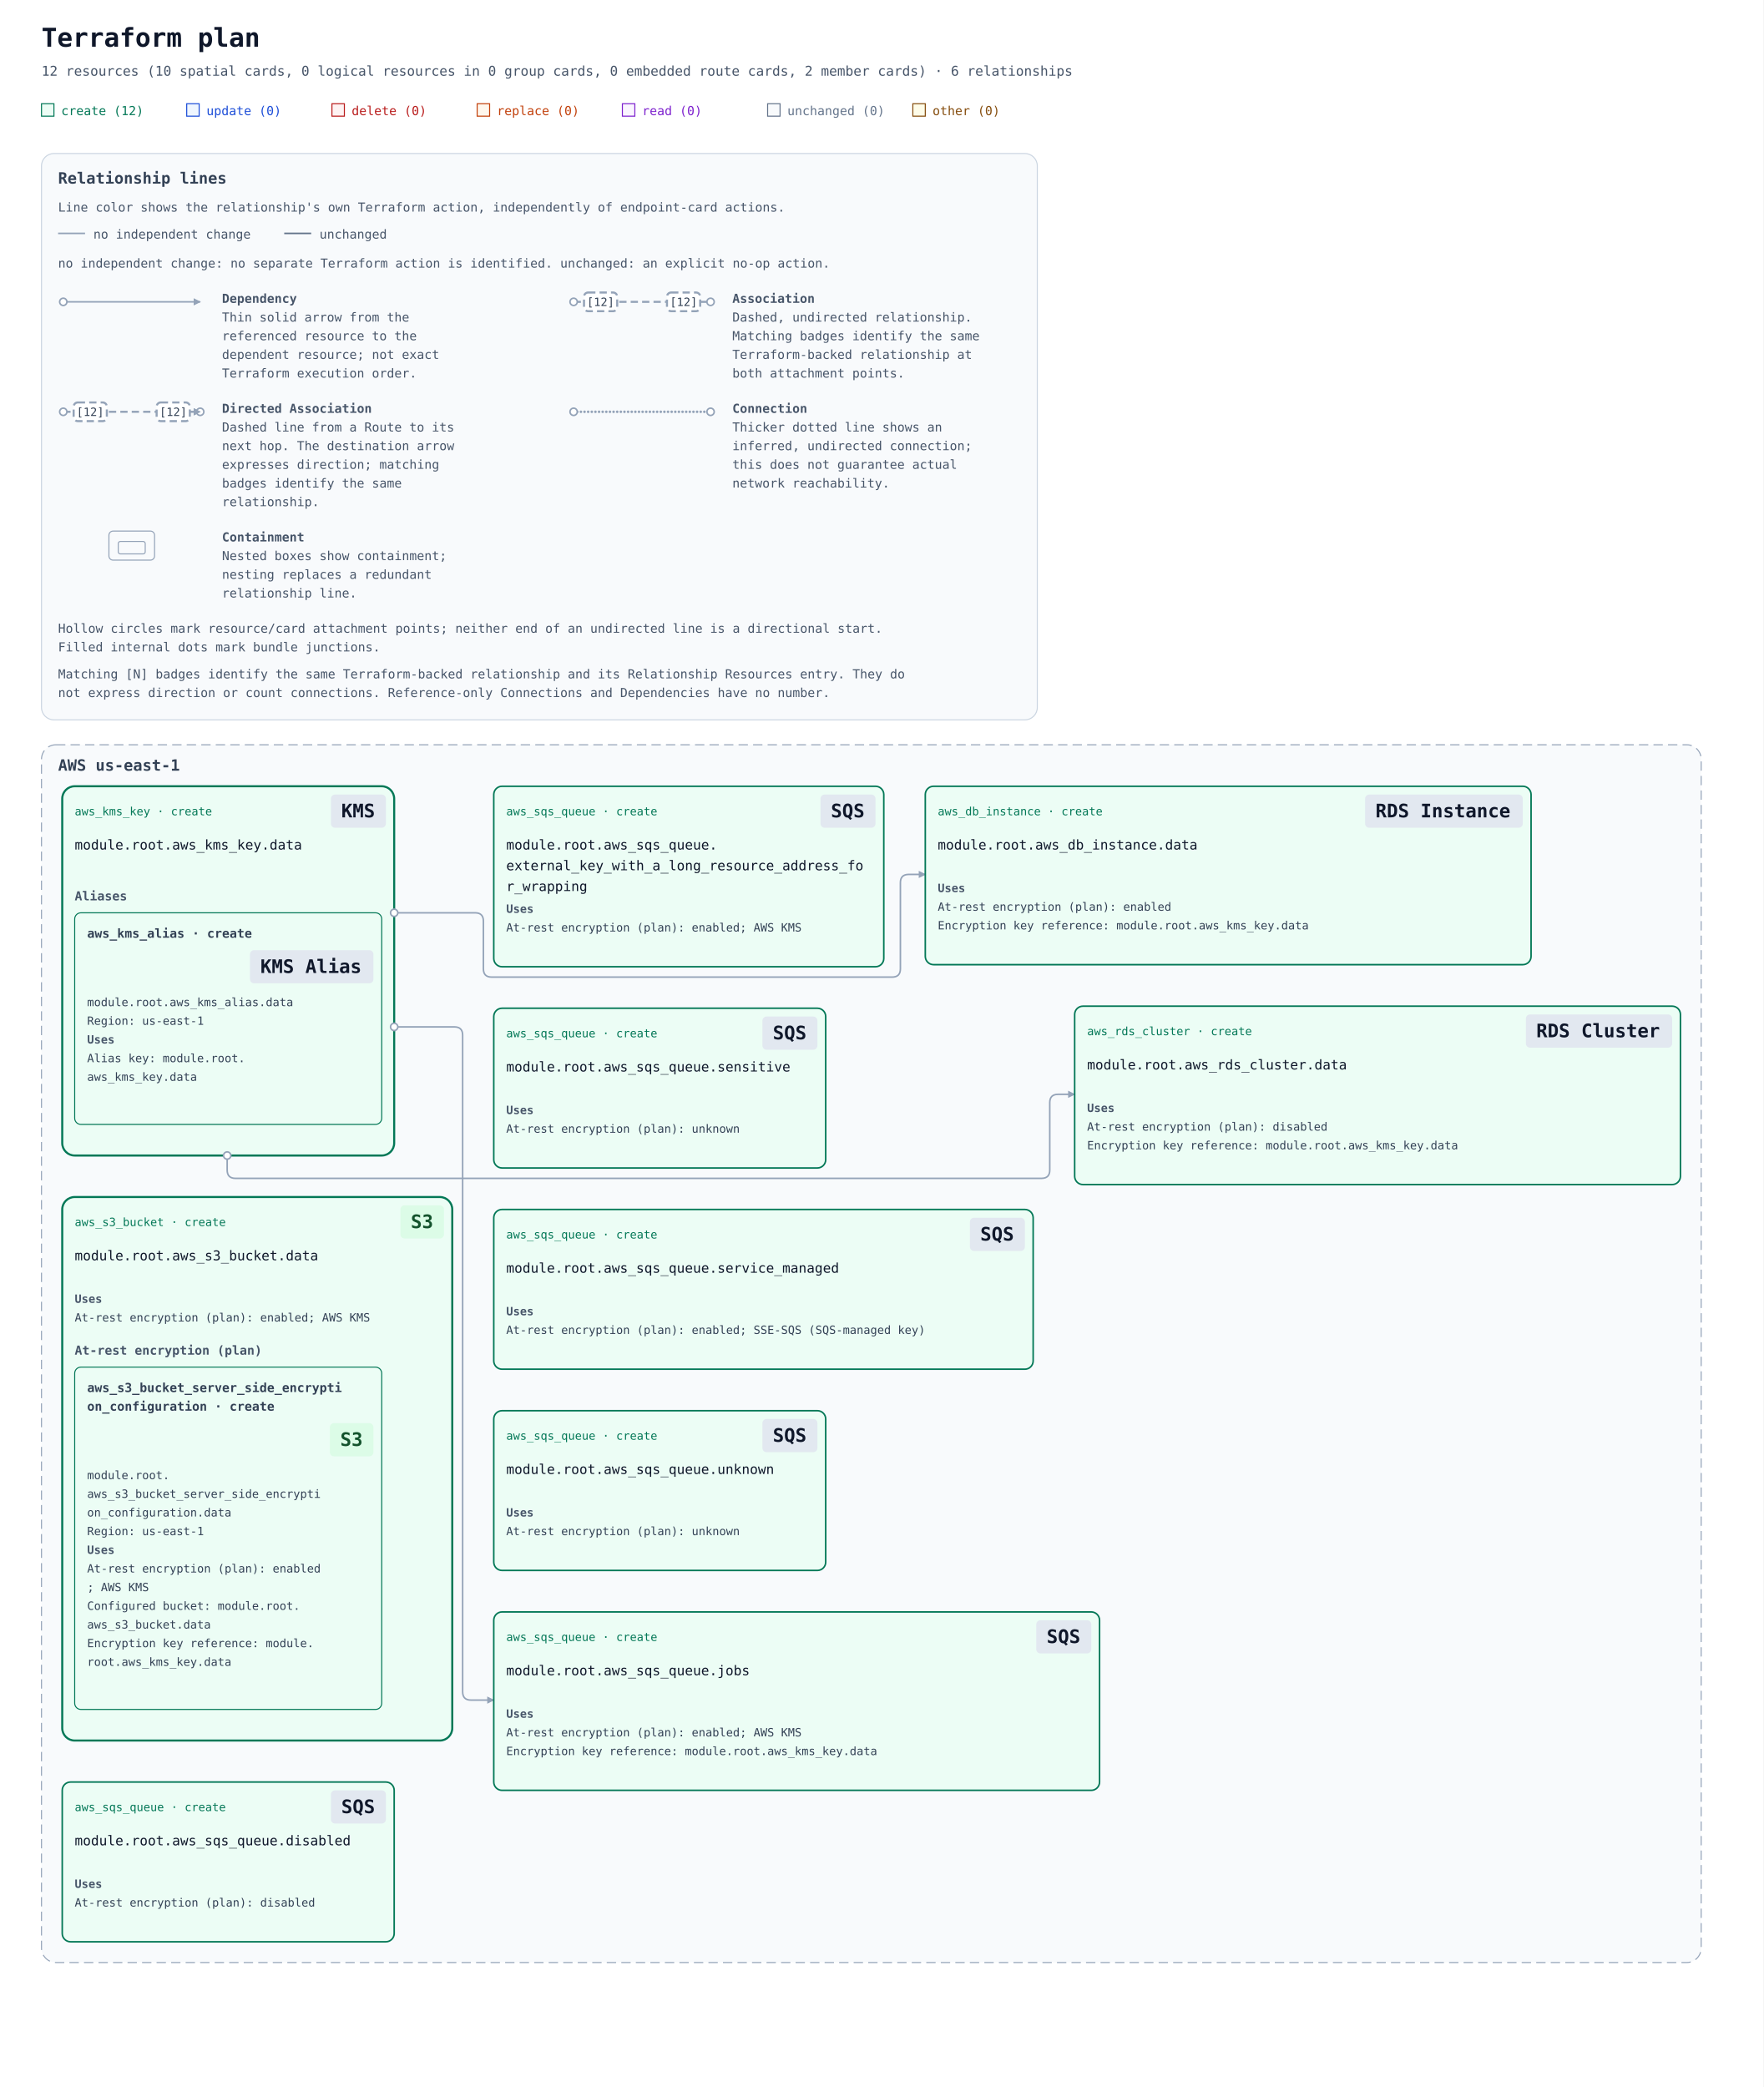
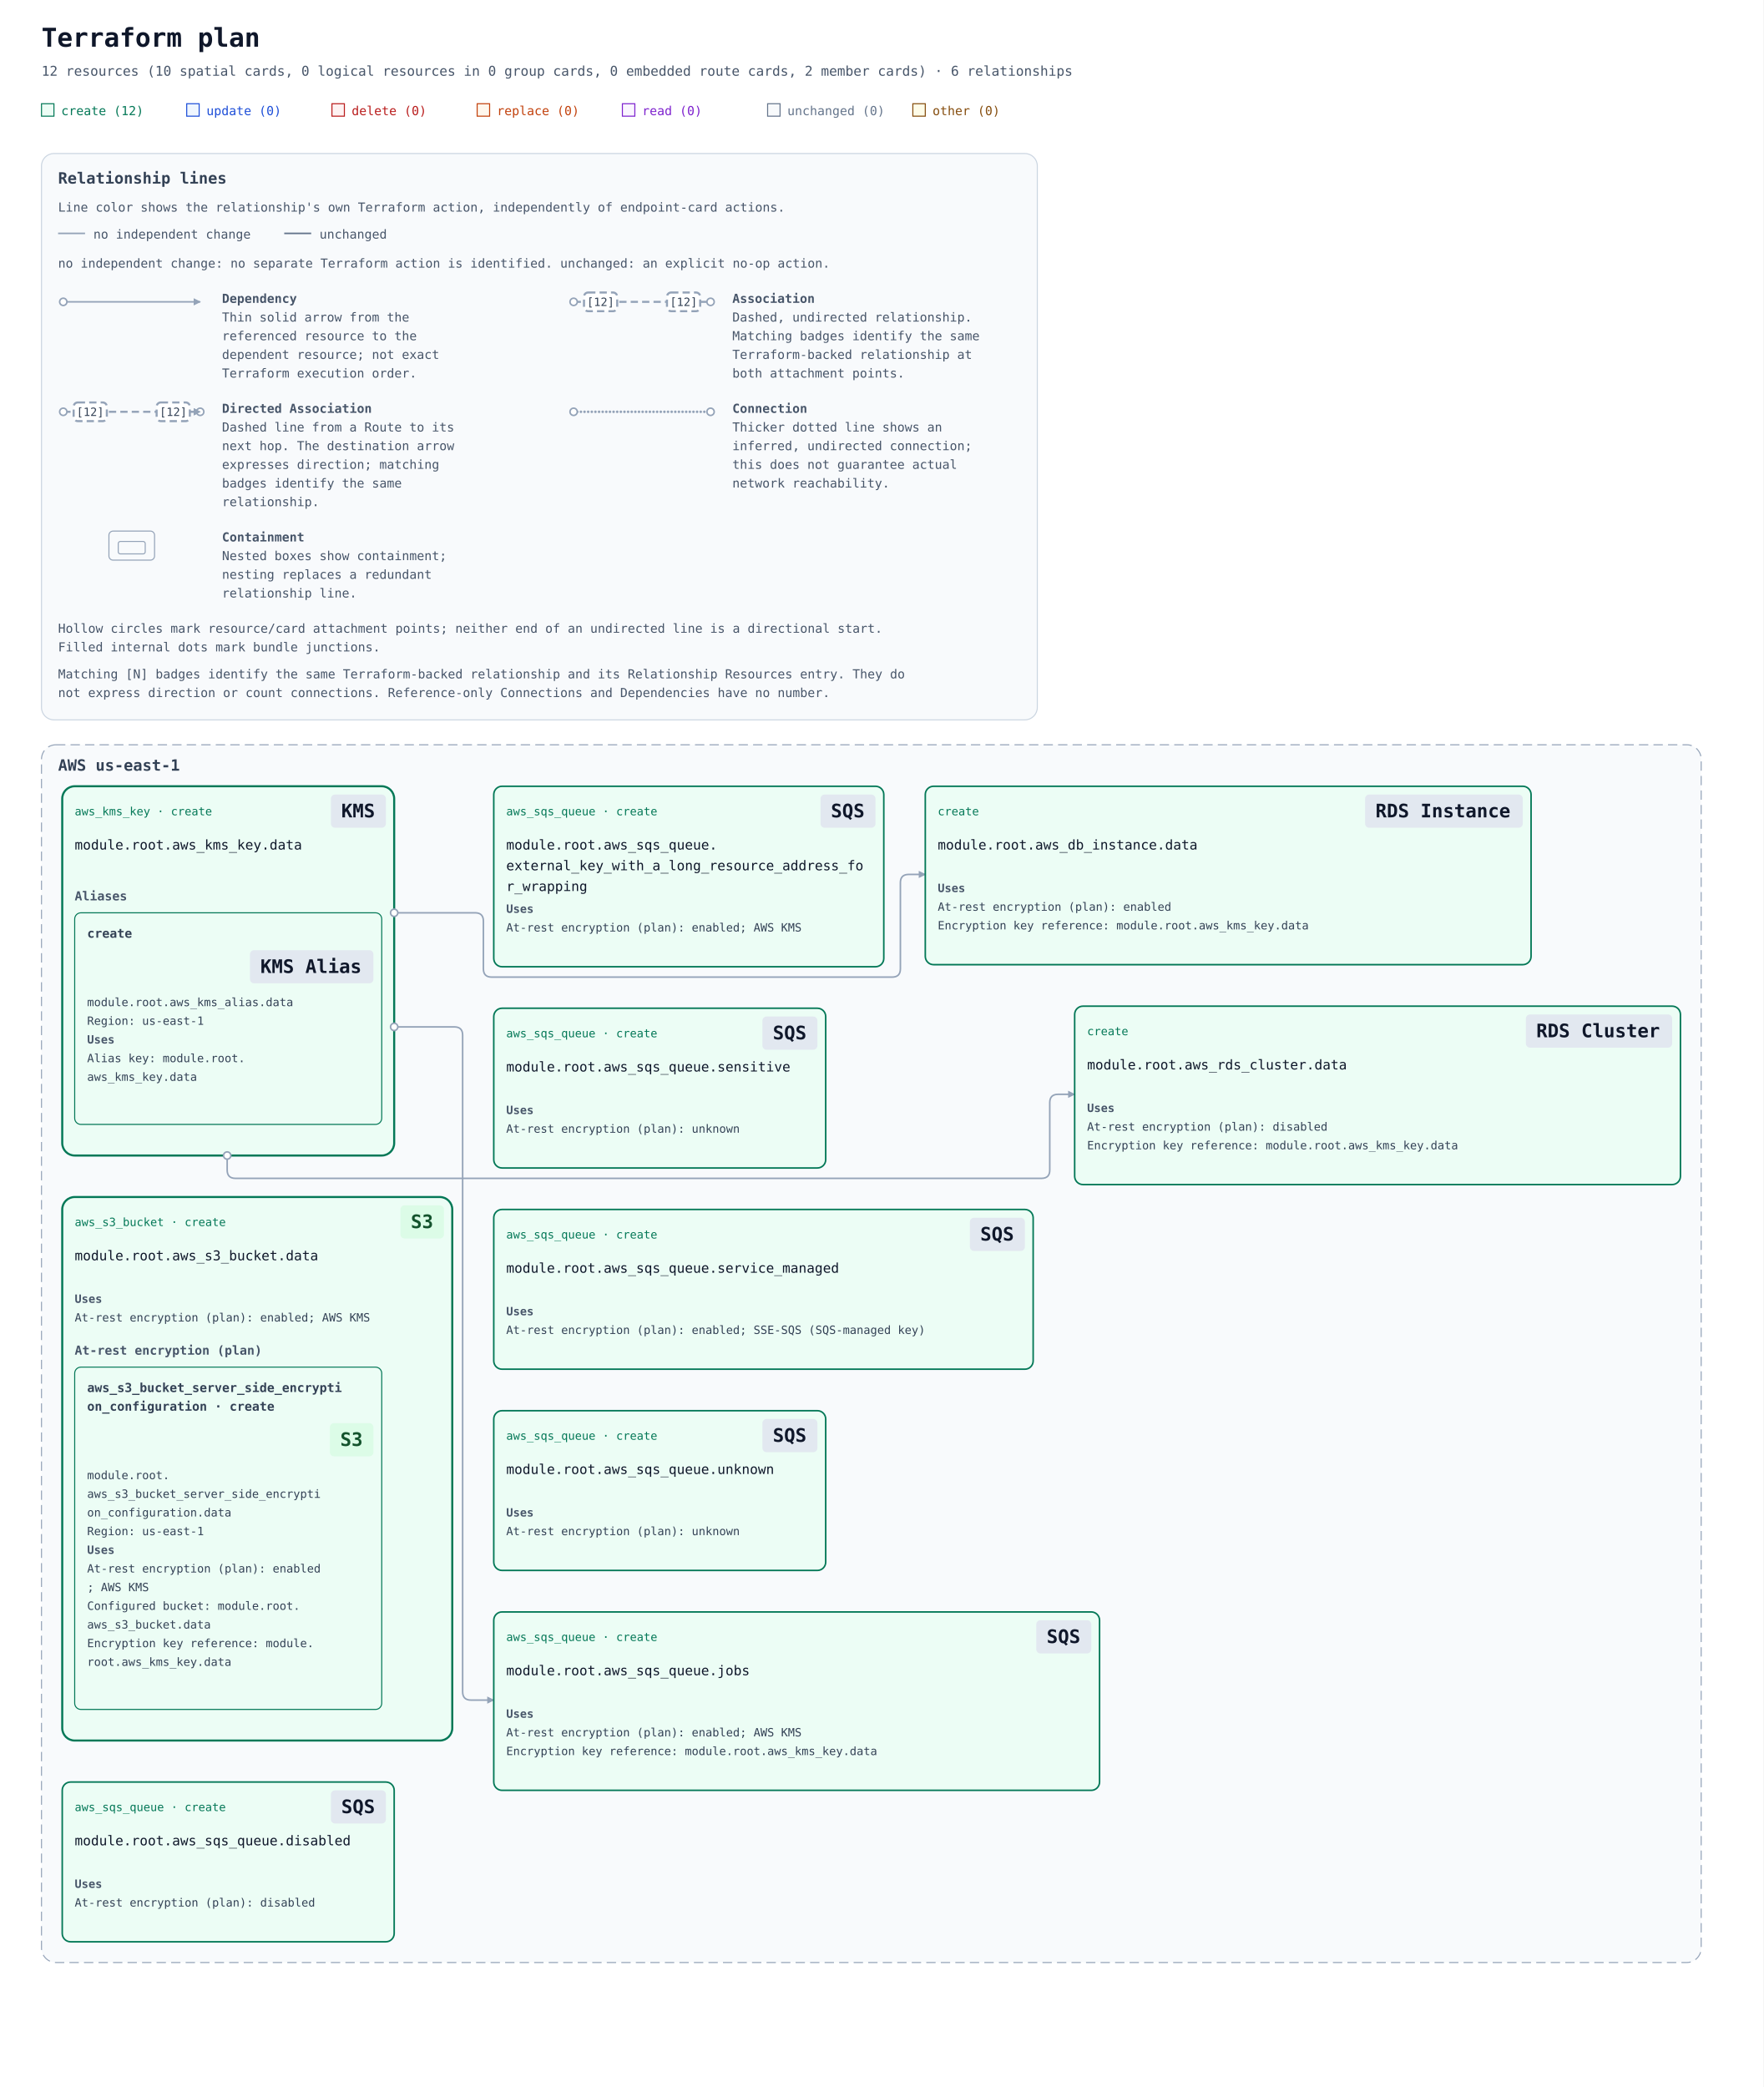
<svg xmlns="http://www.w3.org/2000/svg" width="1700" height="2012" viewBox="0 0 1700 2012" role="img" aria-labelledby="title description">
  <defs>
    <marker id="arrow" viewBox="0 0 10 10" refX="9" refY="5" markerWidth="7" markerHeight="7" markerUnits="userSpaceOnUse" orient="auto-start-reverse">
      <path d="M 0 0 L 10 5 L 0 10 z" fill="#94a3b8" />
    </marker>
    <mask id="container-occlusion-0" maskUnits="userSpaceOnUse" maskContentUnits="userSpaceOnUse" x="0" y="0" width="1700" height="1454" style="mask-type:luminance">
      <rect width="1700" height="1454" fill="white" />
      <rect data-occluder="resource-6177735f73335f6275636b65742e64617461-current" x="58" y="594" width="380" height="528" rx="14" fill="black" />
    </mask>
  </defs>
  <rect width="100%" height="100%" fill="#ffffff" />
  <g font-family="ui-monospace, SFMono-Regular, Consolas, monospace">
    <text x="40" y="45" font-size="25" font-weight="700" fill="#0f172a">Terraform plan</text>
    <text x="40" y="73" font-size="13" fill="#475569">12 resources (10 spatial cards, 0 logical resources in 0 group cards, 0 embedded route cards, 2 member cards) · 6 relationships</text>
    <rect x="40" y="100" width="12" height="12" fill="#ecfdf5" stroke="#047857" />
    <text x="59" y="111" font-size="12" fill="#047857">create (12)</text>
    <rect x="180" y="100" width="12" height="12" fill="#eff6ff" stroke="#1d4ed8" />
    <text x="199" y="111" font-size="12" fill="#1d4ed8">update (0)</text>
    <rect x="320" y="100" width="12" height="12" fill="#fef2f2" stroke="#b91c1c" />
    <text x="339" y="111" font-size="12" fill="#b91c1c">delete (0)</text>
    <rect x="460" y="100" width="12" height="12" fill="#fff7ed" stroke="#c2410c" />
    <text x="479" y="111" font-size="12" fill="#c2410c">replace (0)</text>
    <rect x="600" y="100" width="12" height="12" fill="#faf5ff" stroke="#7e22ce" />
    <text x="619" y="111" font-size="12" fill="#7e22ce">read (0)</text>
    <rect x="740" y="100" width="12" height="12" fill="#f8fafc" stroke="#64748b" />
    <text x="759" y="111" font-size="12" fill="#64748b">unchanged (0)</text>
    <rect x="880" y="100" width="12" height="12" fill="#fefce8" stroke="#854d0e" />
    <text x="899" y="111" font-size="12" fill="#854d0e">other (0)</text>
    <g id="relationship-legend" font-size="12" fill="#475569" transform="translate(40 148)">
      <rect width="960" height="546" rx="12" fill="#f8fafc" stroke="#cbd5e1" />
      <text x="16" y="29" font-size="15" font-weight="700" fill="#334155">Relationship lines</text>
      <text x="16" y="56">Line color shows the relationship's own Terraform action, independently of endpoint-card actions.</text>
      <path data-legend-action="none" d="M 16 77 H 42" fill="none" stroke="#94a3b8" stroke-width="1.5" />
      <text x="50" y="82">no independent change</text>
      <path data-legend-action="unchanged" d="M 234 77 H 260" fill="none" stroke="#64748b" stroke-width="1.5" />
      <text x="268" y="82">unchanged</text>
      <text x="16" y="110">no independent change: no separate Terraform action is identified. unchanged: an explicit no-op action.</text>
      <g data-legend-entry="dependency" transform="translate(0 132)">
        <g data-legend-sample="dependency">
          <path data-legend-kind="dependency" data-directionality="directed" d="M 21 11 H 153" fill="none" stroke="#94a3b8" stroke-width="1.5" marker-end="url(#arrow)" />
          <circle data-legend-endpoint="source" cx="21" cy="11" r="3.5" fill="#ffffff" stroke="#94a3b8" stroke-width="1.5" />
        </g>
        <text x="174" y="12" font-weight="700">Dependency</text>
        <text x="174" y="30">Thin solid arrow from the</text>
        <text x="174" y="48">referenced resource to the</text>
        <text x="174" y="66">dependent resource; not exact</text>
        <text x="174" y="84">Terraform execution order.</text>
      </g>
      <g data-legend-entry="association" transform="translate(492 132)">
        <g data-legend-sample="association">
          <path data-legend-kind="association" data-directionality="undirected" d="M 21 11 H 153" fill="none" stroke="#94a3b8" stroke-width="2" stroke-dasharray="7 4" />
          <circle data-legend-endpoint="source" cx="21" cy="11" r="3.5" fill="#ffffff" stroke="#94a3b8" stroke-width="1.5" />
          <circle data-legend-endpoint="target" cx="153" cy="11" r="3.5" fill="#ffffff" stroke="#94a3b8" stroke-width="1.5" />
          <g data-legend-badge="source">
            <rect x="31" y="2" width="32" height="18" rx="4" fill="#ffffff" stroke="#94a3b8" stroke-width="2" stroke-dasharray="7 4" />
            <text x="47" y="15" text-anchor="middle" font-size="11" fill="#334155">[12]</text>
          </g>
          <g data-legend-badge="target">
            <rect x="111" y="2" width="32" height="18" rx="4" fill="#ffffff" stroke="#94a3b8" stroke-width="2" stroke-dasharray="7 4" />
            <text x="127" y="15" text-anchor="middle" font-size="11" fill="#334155">[12]</text>
          </g>
        </g>
        <text x="174" y="12" font-weight="700">Association</text>
        <text x="174" y="30">Dashed, undirected relationship.</text>
        <text x="174" y="48">Matching badges identify the same</text>
        <text x="174" y="66">Terraform-backed relationship at</text>
        <text x="174" y="84">both attachment points.</text>
      </g>
      <g data-legend-entry="directed-association" transform="translate(0 238)">
        <g data-legend-sample="directed-association">
          <path data-legend-kind="directed-association" data-directionality="directed" d="M 21 11 H 153" fill="none" stroke="#94a3b8" stroke-width="2" stroke-dasharray="7 4" marker-end="url(#arrow)" />
          <circle data-legend-endpoint="source" cx="21" cy="11" r="3.5" fill="#ffffff" stroke="#94a3b8" stroke-width="1.5" />
          <circle data-legend-endpoint="target" cx="153" cy="11" r="3.5" fill="#ffffff" stroke="#94a3b8" stroke-width="1.5" />
          <path data-legend-arrow="true" d="M 146.7 7.5 L 153.7 11 L 146.7 14.5 Z" fill="#94a3b8" />
          <g data-legend-badge="source">
            <rect x="31" y="2" width="32" height="18" rx="4" fill="#ffffff" stroke="#94a3b8" stroke-width="2" stroke-dasharray="7 4" />
            <text x="47" y="15" text-anchor="middle" font-size="11" fill="#334155">[12]</text>
          </g>
          <g data-legend-badge="target">
            <rect x="111" y="2" width="32" height="18" rx="4" fill="#ffffff" stroke="#94a3b8" stroke-width="2" stroke-dasharray="7 4" />
            <text x="127" y="15" text-anchor="middle" font-size="11" fill="#334155">[12]</text>
          </g>
        </g>
        <text x="174" y="12" font-weight="700">Directed Association</text>
        <text x="174" y="30">Dashed line from a Route to its</text>
        <text x="174" y="48">next hop. The destination arrow</text>
        <text x="174" y="66">expresses direction; matching</text>
        <text x="174" y="84">badges identify the same</text>
        <text x="174" y="102">relationship.</text>
      </g>
      <g data-legend-entry="connection" transform="translate(492 238)">
        <g data-legend-sample="connection">
          <path data-legend-kind="connection" data-directionality="undirected" d="M 21 11 H 153" fill="none" stroke="#94a3b8" stroke-width="2.5" stroke-dasharray="0 3.5" stroke-linecap="round" />
          <circle data-legend-endpoint="source" cx="21" cy="11" r="3.5" fill="#ffffff" stroke="#94a3b8" stroke-width="1.5" />
          <circle data-legend-endpoint="target" cx="153" cy="11" r="3.5" fill="#ffffff" stroke="#94a3b8" stroke-width="1.5" />
        </g>
        <text x="174" y="12" font-weight="700">Connection</text>
        <text x="174" y="30">Thicker dotted line shows an</text>
        <text x="174" y="48">inferred, undirected connection;</text>
        <text x="174" y="66">this does not guarantee actual</text>
        <text x="174" y="84">network reachability.</text>
      </g>
      <g data-legend-entry="containment" transform="translate(0 362)">
        <g data-legend-sample="containment">
          <g data-legend-kind="containment" fill="none" stroke="#94a3b8">
            <rect x="65" y="2" width="44" height="28" rx="4" />
            <rect x="74" y="12" width="26" height="12" rx="2" />
          </g>
        </g>
        <text x="174" y="12" font-weight="700">Containment</text>
        <text x="174" y="30">Nested boxes show containment;</text>
        <text x="174" y="48">nesting replaces a redundant</text>
        <text x="174" y="66">relationship line.</text>
      </g>
      <text x="16" y="462">Hollow circles mark resource/card attachment points; neither end of an undirected line is a directional start.</text>
      <text x="16" y="480">Filled internal dots mark bundle junctions.</text>
      <text x="16" y="506">Matching [N] badges identify the same Terraform-backed relationship and its Relationship Resources entry. They do</text>
      <text x="16" y="524">not express direction or count connections. Reference-only Connections and Dependencies have no number.</text>
    </g>
    <g transform="translate(0 558)">
      <g data-architecture="true" transform="translate(0 0)">
        <g data-deployment-scope="true" data-scope-provider="AWS" data-region="us-east-1">
          <rect x="40" y="160" width="1600" height="1174" rx="14" fill="#f8fafc" stroke="#94a3b8" stroke-dasharray="9 5" />
          <text x="56" y="185" font-size="15" font-weight="700" fill="#334155">AWS us-east-1</text>
        </g>
        <g data-member-cluster="resource-6177735f6b6d735f6b65792e64617461-current">
          <rect x="60" y="200" width="320" height="356" rx="12" fill="#ecfdf5" stroke="#047857" stroke-width="2" data-mode="managed" />
        </g>
        <g data-member-cluster="resource-6177735f73335f6275636b65742e64617461-current">
          <rect x="60" y="596" width="376" height="524" rx="12" fill="#ecfdf5" stroke="#047857" stroke-width="2" data-mode="managed" />
        </g>
        <path d="M 380 322 L 458 322 Q 466 322 466 330 L 466 376 Q 466 384 474 384 L 860 384 Q 868 384 868 376 L 868 293 Q 868 285 876 285 L 892 285 " data-edge-kind="dependency" data-directionality="directed" data-source="resource-6177735f6b6d735f6b65792e64617461-current" data-target="resource-6177735f64625f696e7374616e63652e64617461-current" fill="none" stroke="#94a3b8" stroke-width="1.5" stroke-linejoin="round" marker-end="url(#arrow)" mask="url(#container-occlusion-0)" />
        <g data-edge-kind="dependency" data-source="resource-6177735f6b6d735f6b65792e64617461-current" data-target="resource-6177735f6b6d735f616c6961732e64617461-current" />
        <path d="M 219 556 L 219 570 Q 219 578 227 578 L 1004 578 Q 1012 578 1012 570 L 1012 505 Q 1012 497 1020 497 L 1036 497 " data-edge-kind="dependency" data-directionality="directed" data-source="resource-6177735f6b6d735f6b65792e64617461-current" data-target="resource-6177735f7264735f636c75737465722e64617461-current" fill="none" stroke="#94a3b8" stroke-width="1.5" stroke-linejoin="round" marker-end="url(#arrow)" mask="url(#container-occlusion-0)" />
        <g data-edge-kind="dependency" data-source="resource-6177735f6b6d735f6b65792e64617461-current" data-target="resource-6177735f73335f6275636b65745f7365727665725f736964655f656e6372797074696f6e5f636f6e66696775726174696f6e2e64617461-current" />
        <path d="M 380 432 L 438 432 Q 446 432 446 440 L 446 1073 Q 446 1081 454 1081 L 476 1081 " data-edge-kind="dependency" data-directionality="directed" data-source="resource-6177735f6b6d735f6b65792e64617461-current" data-target="resource-6177735f7371735f71756575652e6a6f6273-current" fill="none" stroke="#94a3b8" stroke-width="1.5" stroke-linejoin="round" marker-end="url(#arrow)" mask="url(#container-occlusion-0)" />
        <g data-edge-kind="dependency" data-source="resource-6177735f73335f6275636b65742e64617461-current" data-target="resource-6177735f73335f6275636b65745f7365727665725f736964655f656e6372797074696f6e5f636f6e66696775726174696f6e2e64617461-current" />
        <g id="resource-6177735f64625f696e7374616e63652e64617461-current" data-architecture-id="terraform:6177735f64625f696e7374616e63652e64617461-current" data-qualified-address="module.root.aws_db_instance.data" data-terraform-address="aws_db_instance.data">
          <rect x="892" y="200" width="584" height="172" rx="8" fill="#ecfdf5" stroke="#047857" stroke-width="1.5" data-mode="managed" />
-           <text data-resource-type-heading="true" x="904" y="228" font-size="11" fill="#047857" xml:space="preserve">aws_db_instance · create</text>
+           <text data-resource-type-heading="true" x="904" y="228" font-size="11" fill="#047857" xml:space="preserve">create</text>
          <rect data-service-badge="true" data-presentation-padding="10 4" data-service-category="neutral" data-service-full-name="Amazon RDS" data-display-name="RDS Instance" x="1316" y="208" width="152" height="32" rx="4" fill="#e2e8f0" />
          <text data-service-name="true" x="1326" y="230" font-size="18" font-weight="700" fill="#0f172a" xml:space="preserve">RDS Instance</text>
          <text x="904" y="261" font-size="13" fill="#0f172a" xml:space="preserve">module.root.aws_db_instance.data</text>
          <g data-resource-references="true">
            <text x="904" y="302" font-size="11" font-weight="700" fill="#475569">Uses</text>
            <g>
              <text x="904" y="320" font-size="11" fill="#334155" xml:space="preserve">At-rest encryption (plan): enabled</text>
            </g>
            <a href="#resource-6177735f6b6d735f6b65792e64617461-current" data-reference-attribute="kms_key_id">
              <text x="904" y="338" font-size="11" fill="#334155" xml:space="preserve">Encryption key reference: module.root.aws_kms_key.data</text>
            </a>
          </g>
          <text x="904" y="360" font-size="10" fill="#64748b" />
        </g>
        <g id="resource-6177735f6b6d735f6b65792e64617461-current" data-architecture-id="terraform:6177735f6b6d735f6b65792e64617461-current" data-qualified-address="module.root.aws_kms_key.data" data-terraform-address="aws_kms_key.data" data-presentation-header="60 200 320 356">
          <text data-resource-type-heading="true" x="72" y="228" font-size="11" fill="#047857" xml:space="preserve">aws_kms_key · create</text>
          <rect data-service-badge="true" data-presentation-padding="10 4" data-service-category="neutral" data-service-full-name="AWS Key Management Service" data-display-name="KMS" x="319" y="208" width="53" height="32" rx="4" fill="#e2e8f0" />
          <text data-service-name="true" x="329" y="230" font-size="18" font-weight="700" fill="#0f172a" xml:space="preserve">KMS</text>
          <text x="72" y="261" font-size="13" fill="#0f172a" xml:space="preserve">module.root.aws_kms_key.data</text>
          <g data-cluster-members="true">
            <text x="72" y="310" font-size="12" font-weight="700" fill="#475569">Aliases</text>
            <g id="resource-6177735f6b6d735f616c6961732e64617461-current" data-architecture-id="terraform:6177735f6b6d735f616c6961732e64617461-current" data-terraform-address="aws_kms_alias.data" data-qualified-address="module.root.aws_kms_alias.data" data-embedded-member="true" data-member-owner="aws_kms_key.data">
              <rect x="72" y="322" width="296" height="204" rx="6" fill="#ecfdf5" stroke="#047857" stroke-width="1" />
              <text data-resource-type-heading="true" font-size="12" font-weight="700" fill="#334155">
-                 <tspan x="84" y="346" xml:space="preserve">aws_kms_alias · create</tspan>
+                 <tspan x="84" y="346" xml:space="preserve">create</tspan>
              </text>
              <rect data-service-badge="true" data-presentation-padding="10 4" data-service-category="neutral" data-service-full-name="AWS Key Management Service" data-display-name="KMS Alias" x="241" y="358" width="119" height="32" rx="4" fill="#e2e8f0" />
              <text data-service-name="true" x="251" y="380" font-size="18" font-weight="700" fill="#0f172a" xml:space="preserve">KMS Alias</text>
              <text x="84" y="412" font-size="11" fill="#334155" xml:space="preserve">module.root.aws_kms_alias.data</text>
              <text x="84" y="430" font-size="11" fill="#334155" xml:space="preserve">Region: us-east-1</text>
              <g data-resource-references="true">
                <text x="84" y="448" font-size="11" font-weight="700" fill="#475569">Uses</text>
                <a href="#resource-6177735f6b6d735f6b65792e64617461-current" data-reference-attribute="target_key_id">
                  <text x="84" y="466" font-size="11" fill="#334155" xml:space="preserve">Alias key: module.root.</text>
                  <text x="84" y="484" font-size="11" fill="#334155" xml:space="preserve">aws_kms_key.data</text>
                </a>
              </g>
            </g>
          </g>
          <text x="72" y="544" font-size="10" fill="#64748b" />
        </g>
        <g id="resource-6177735f7264735f636c75737465722e64617461-current" data-architecture-id="terraform:6177735f7264735f636c75737465722e64617461-current" data-qualified-address="module.root.aws_rds_cluster.data" data-terraform-address="aws_rds_cluster.data">
          <rect x="1036" y="412" width="584" height="172" rx="8" fill="#ecfdf5" stroke="#047857" stroke-width="1.5" data-mode="managed" />
-           <text data-resource-type-heading="true" x="1048" y="440" font-size="11" fill="#047857" xml:space="preserve">aws_rds_cluster · create</text>
+           <text data-resource-type-heading="true" x="1048" y="440" font-size="11" fill="#047857" xml:space="preserve">create</text>
          <rect data-service-badge="true" data-presentation-padding="10 4" data-service-category="neutral" data-service-full-name="Amazon RDS" data-display-name="RDS Cluster" x="1471" y="420" width="141" height="32" rx="4" fill="#e2e8f0" />
          <text data-service-name="true" x="1481" y="442" font-size="18" font-weight="700" fill="#0f172a" xml:space="preserve">RDS Cluster</text>
          <text x="1048" y="473" font-size="13" fill="#0f172a" xml:space="preserve">module.root.aws_rds_cluster.data</text>
          <g data-resource-references="true">
            <text x="1048" y="514" font-size="11" font-weight="700" fill="#475569">Uses</text>
            <g>
              <text x="1048" y="532" font-size="11" fill="#334155" xml:space="preserve">At-rest encryption (plan): disabled</text>
            </g>
            <a href="#resource-6177735f6b6d735f6b65792e64617461-current" data-reference-attribute="kms_key_id">
              <text x="1048" y="550" font-size="11" fill="#334155" xml:space="preserve">Encryption key reference: module.root.aws_kms_key.data</text>
            </a>
          </g>
          <text x="1048" y="572" font-size="10" fill="#64748b" />
        </g>
        <g id="resource-6177735f73335f6275636b65742e64617461-current" data-architecture-id="terraform:6177735f73335f6275636b65742e64617461-current" data-qualified-address="module.root.aws_s3_bucket.data" data-terraform-address="aws_s3_bucket.data" data-presentation-header="60 596 376 524">
          <text data-resource-type-heading="true" x="72" y="624" font-size="11" fill="#047857" xml:space="preserve">aws_s3_bucket · create</text>
          <rect data-service-badge="true" data-presentation-padding="10 4" data-service-category="storage" data-service-full-name="Amazon S3" data-display-name="S3" x="386" y="604" width="42" height="32" rx="4" fill="#dcfce7" />
          <text data-service-name="true" x="396" y="626" font-size="18" font-weight="700" fill="#14532d" xml:space="preserve">S3</text>
          <text x="72" y="657" font-size="13" fill="#0f172a" xml:space="preserve">module.root.aws_s3_bucket.data</text>
          <g data-resource-references="true">
            <text x="72" y="698" font-size="11" font-weight="700" fill="#475569">Uses</text>
            <g>
              <text x="72" y="716" font-size="11" fill="#334155" xml:space="preserve">At-rest encryption (plan): enabled; AWS KMS</text>
            </g>
          </g>
          <g data-cluster-members="true">
            <text x="72" y="748" font-size="12" font-weight="700" fill="#475569">At-rest encryption (plan)</text>
            <g id="resource-6177735f73335f6275636b65745f7365727665725f736964655f656e6372797074696f6e5f636f6e66696775726174696f6e2e64617461-current" data-architecture-id="terraform:6177735f73335f6275636b65745f7365727665725f736964655f656e6372797074696f6e5f636f6e66696775726174696f6e2e64617461-current" data-terraform-address="aws_s3_bucket_server_side_encryption_configuration.data" data-qualified-address="module.root.aws_s3_bucket_server_side_encryption_configuration.data" data-embedded-member="true" data-member-owner="aws_s3_bucket.data">
              <rect x="72" y="760" width="296" height="330" rx="6" fill="#ecfdf5" stroke="#047857" stroke-width="1" />
              <text data-resource-type-heading="true" font-size="12" font-weight="700" fill="#334155">
                <tspan x="84" y="784" xml:space="preserve">aws_s3_bucket_server_side_encrypti</tspan>
                <tspan x="84" y="802" xml:space="preserve">on_configuration · create</tspan>
              </text>
              <rect data-service-badge="true" data-presentation-padding="10 4" data-service-category="storage" data-service-full-name="Amazon S3" data-display-name="S3" x="318" y="814" width="42" height="32" rx="4" fill="#dcfce7" />
              <text data-service-name="true" x="328" y="836" font-size="18" font-weight="700" fill="#14532d" xml:space="preserve">S3</text>
              <text x="84" y="868" font-size="11" fill="#334155" xml:space="preserve">module.root.</text>
              <text x="84" y="886" font-size="11" fill="#334155" xml:space="preserve">aws_s3_bucket_server_side_encrypti</text>
              <text x="84" y="904" font-size="11" fill="#334155" xml:space="preserve">on_configuration.data</text>
              <text x="84" y="922" font-size="11" fill="#334155" xml:space="preserve">Region: us-east-1</text>
              <g data-resource-references="true">
                <text x="84" y="940" font-size="11" font-weight="700" fill="#475569">Uses</text>
                <g>
                  <text x="84" y="958" font-size="11" fill="#334155" xml:space="preserve">At-rest encryption (plan): enabled</text>
                  <text x="84" y="976" font-size="11" fill="#334155" xml:space="preserve">; AWS KMS</text>
                </g>
                <a href="#resource-6177735f73335f6275636b65742e64617461-current" data-reference-attribute="bucket">
                  <text x="84" y="994" font-size="11" fill="#334155" xml:space="preserve">Configured bucket: module.root.</text>
                  <text x="84" y="1012" font-size="11" fill="#334155" xml:space="preserve">aws_s3_bucket.data</text>
                </a>
                <a href="#resource-6177735f6b6d735f6b65792e64617461-current" data-reference-attribute="rule.apply_server_side_encryption_by_default.kms_master_key_id">
                  <text x="84" y="1030" font-size="11" fill="#334155" xml:space="preserve">Encryption key reference: module.</text>
                  <text x="84" y="1048" font-size="11" fill="#334155" xml:space="preserve">root.aws_kms_key.data</text>
                </a>
              </g>
            </g>
          </g>
          <text x="72" y="1108" font-size="10" fill="#64748b" />
        </g>
        <g id="resource-6177735f7371735f71756575652e64697361626c6564-current" data-architecture-id="terraform:6177735f7371735f71756575652e64697361626c6564-current" data-qualified-address="module.root.aws_sqs_queue.disabled" data-terraform-address="aws_sqs_queue.disabled">
          <rect x="60" y="1160" width="320" height="154" rx="8" fill="#ecfdf5" stroke="#047857" stroke-width="1.5" data-mode="managed" />
          <text data-resource-type-heading="true" x="72" y="1188" font-size="11" fill="#047857" xml:space="preserve">aws_sqs_queue · create</text>
          <rect data-service-badge="true" data-presentation-padding="10 4" data-service-category="neutral" data-service-full-name="Amazon Simple Queue Service" data-display-name="SQS" x="319" y="1168" width="53" height="32" rx="4" fill="#e2e8f0" />
          <text data-service-name="true" x="329" y="1190" font-size="18" font-weight="700" fill="#0f172a" xml:space="preserve">SQS</text>
          <text x="72" y="1221" font-size="13" fill="#0f172a" xml:space="preserve">module.root.aws_sqs_queue.disabled</text>
          <g data-resource-references="true">
            <text x="72" y="1262" font-size="11" font-weight="700" fill="#475569">Uses</text>
            <g>
              <text x="72" y="1280" font-size="11" fill="#334155" xml:space="preserve">At-rest encryption (plan): disabled</text>
            </g>
          </g>
          <text x="72" y="1302" font-size="10" fill="#64748b" />
        </g>
        <g id="resource-6177735f7371735f71756575652e65787465726e616c5f6b65795f776974685f615f6c6f6e675f7265736f757263655f616464726573735f666f725f7772617070696e67-current" data-architecture-id="terraform:6177735f7371735f71756575652e65787465726e616c5f6b65795f776974685f615f6c6f6e675f7265736f757263655f616464726573735f666f725f7772617070696e67-current" data-qualified-address="module.root.aws_sqs_queue.external_key_with_a_long_resource_address_for_wrapping" data-terraform-address="aws_sqs_queue.external_key_with_a_long_resource_address_for_wrapping">
          <rect x="476" y="200" width="376" height="174" rx="8" fill="#ecfdf5" stroke="#047857" stroke-width="1.5" data-mode="managed" />
          <text data-resource-type-heading="true" x="488" y="228" font-size="11" fill="#047857" xml:space="preserve">aws_sqs_queue · create</text>
          <rect data-service-badge="true" data-presentation-padding="10 4" data-service-category="neutral" data-service-full-name="Amazon Simple Queue Service" data-display-name="SQS" x="791" y="208" width="53" height="32" rx="4" fill="#e2e8f0" />
          <text data-service-name="true" x="801" y="230" font-size="18" font-weight="700" fill="#0f172a" xml:space="preserve">SQS</text>
          <text x="488" y="261" font-size="13" fill="#0f172a" xml:space="preserve">module.root.aws_sqs_queue.</text>
          <text x="488" y="281" font-size="13" fill="#0f172a" xml:space="preserve">external_key_with_a_long_resource_address_fo</text>
          <text x="488" y="301" font-size="13" fill="#0f172a" xml:space="preserve">r_wrapping</text>
          <g data-resource-references="true">
            <text x="488" y="322" font-size="11" font-weight="700" fill="#475569">Uses</text>
            <g>
              <text x="488" y="340" font-size="11" fill="#334155" xml:space="preserve">At-rest encryption (plan): enabled; AWS KMS</text>
            </g>
          </g>
          <text x="488" y="362" font-size="10" fill="#64748b" />
        </g>
        <g id="resource-6177735f7371735f71756575652e6a6f6273-current" data-architecture-id="terraform:6177735f7371735f71756575652e6a6f6273-current" data-qualified-address="module.root.aws_sqs_queue.jobs" data-terraform-address="aws_sqs_queue.jobs">
          <rect x="476" y="996" width="584" height="172" rx="8" fill="#ecfdf5" stroke="#047857" stroke-width="1.5" data-mode="managed" />
          <text data-resource-type-heading="true" x="488" y="1024" font-size="11" fill="#047857" xml:space="preserve">aws_sqs_queue · create</text>
          <rect data-service-badge="true" data-presentation-padding="10 4" data-service-category="neutral" data-service-full-name="Amazon Simple Queue Service" data-display-name="SQS" x="999" y="1004" width="53" height="32" rx="4" fill="#e2e8f0" />
          <text data-service-name="true" x="1009" y="1026" font-size="18" font-weight="700" fill="#0f172a" xml:space="preserve">SQS</text>
          <text x="488" y="1057" font-size="13" fill="#0f172a" xml:space="preserve">module.root.aws_sqs_queue.jobs</text>
          <g data-resource-references="true">
            <text x="488" y="1098" font-size="11" font-weight="700" fill="#475569">Uses</text>
            <g>
              <text x="488" y="1116" font-size="11" fill="#334155" xml:space="preserve">At-rest encryption (plan): enabled; AWS KMS</text>
            </g>
            <a href="#resource-6177735f6b6d735f6b65792e64617461-current" data-reference-attribute="kms_master_key_id">
              <text x="488" y="1134" font-size="11" fill="#334155" xml:space="preserve">Encryption key reference: module.root.aws_kms_key.data</text>
            </a>
          </g>
          <text x="488" y="1156" font-size="10" fill="#64748b" />
        </g>
        <g id="resource-6177735f7371735f71756575652e73656e736974697665-current" data-architecture-id="terraform:6177735f7371735f71756575652e73656e736974697665-current" data-qualified-address="module.root.aws_sqs_queue.sensitive" data-terraform-address="aws_sqs_queue.sensitive">
          <rect x="476" y="414" width="320" height="154" rx="8" fill="#ecfdf5" stroke="#047857" stroke-width="1.5" data-mode="managed" />
          <text data-resource-type-heading="true" x="488" y="442" font-size="11" fill="#047857" xml:space="preserve">aws_sqs_queue · create</text>
          <rect data-service-badge="true" data-presentation-padding="10 4" data-service-category="neutral" data-service-full-name="Amazon Simple Queue Service" data-display-name="SQS" x="735" y="422" width="53" height="32" rx="4" fill="#e2e8f0" />
          <text data-service-name="true" x="745" y="444" font-size="18" font-weight="700" fill="#0f172a" xml:space="preserve">SQS</text>
          <text x="488" y="475" font-size="13" fill="#0f172a" xml:space="preserve">module.root.aws_sqs_queue.sensitive</text>
          <g data-resource-references="true">
            <text x="488" y="516" font-size="11" font-weight="700" fill="#475569">Uses</text>
            <g>
              <text x="488" y="534" font-size="11" fill="#334155" xml:space="preserve">At-rest encryption (plan): unknown</text>
            </g>
          </g>
          <text x="488" y="556" font-size="10" fill="#64748b" />
        </g>
        <g id="resource-6177735f7371735f71756575652e736572766963655f6d616e61676564-current" data-architecture-id="terraform:6177735f7371735f71756575652e736572766963655f6d616e61676564-current" data-qualified-address="module.root.aws_sqs_queue.service_managed" data-terraform-address="aws_sqs_queue.service_managed">
          <rect x="476" y="608" width="520" height="154" rx="8" fill="#ecfdf5" stroke="#047857" stroke-width="1.5" data-mode="managed" />
          <text data-resource-type-heading="true" x="488" y="636" font-size="11" fill="#047857" xml:space="preserve">aws_sqs_queue · create</text>
          <rect data-service-badge="true" data-presentation-padding="10 4" data-service-category="neutral" data-service-full-name="Amazon Simple Queue Service" data-display-name="SQS" x="935" y="616" width="53" height="32" rx="4" fill="#e2e8f0" />
          <text data-service-name="true" x="945" y="638" font-size="18" font-weight="700" fill="#0f172a" xml:space="preserve">SQS</text>
          <text x="488" y="669" font-size="13" fill="#0f172a" xml:space="preserve">module.root.aws_sqs_queue.service_managed</text>
          <g data-resource-references="true">
            <text x="488" y="710" font-size="11" font-weight="700" fill="#475569">Uses</text>
            <g>
              <text x="488" y="728" font-size="11" fill="#334155" xml:space="preserve">At-rest encryption (plan): enabled; SSE-SQS (SQS-managed key)</text>
            </g>
          </g>
          <text x="488" y="750" font-size="10" fill="#64748b" />
        </g>
        <g id="resource-6177735f7371735f71756575652e756e6b6e6f776e-current" data-architecture-id="terraform:6177735f7371735f71756575652e756e6b6e6f776e-current" data-qualified-address="module.root.aws_sqs_queue.unknown" data-terraform-address="aws_sqs_queue.unknown">
          <rect x="476" y="802" width="320" height="154" rx="8" fill="#ecfdf5" stroke="#047857" stroke-width="1.5" data-mode="managed" />
          <text data-resource-type-heading="true" x="488" y="830" font-size="11" fill="#047857" xml:space="preserve">aws_sqs_queue · create</text>
          <rect data-service-badge="true" data-presentation-padding="10 4" data-service-category="neutral" data-service-full-name="Amazon Simple Queue Service" data-display-name="SQS" x="735" y="810" width="53" height="32" rx="4" fill="#e2e8f0" />
          <text data-service-name="true" x="745" y="832" font-size="18" font-weight="700" fill="#0f172a" xml:space="preserve">SQS</text>
          <text x="488" y="863" font-size="13" fill="#0f172a" xml:space="preserve">module.root.aws_sqs_queue.unknown</text>
          <g data-resource-references="true">
            <text x="488" y="904" font-size="11" font-weight="700" fill="#475569">Uses</text>
            <g>
              <text x="488" y="922" font-size="11" fill="#334155" xml:space="preserve">At-rest encryption (plan): unknown</text>
            </g>
          </g>
          <text x="488" y="944" font-size="10" fill="#64748b" />
        </g>
        <g data-endpoints="true" data-source="resource-6177735f6b6d735f6b65792e64617461-current" data-target="resource-6177735f64625f696e7374616e63652e64617461-current" aria-hidden="true">
          <circle data-endpoint="source" cx="380" cy="322" r="3.5" fill="#ffffff" stroke="#94a3b8" stroke-width="1.5" />
        </g>
        <g data-endpoints="true" data-source="resource-6177735f6b6d735f6b65792e64617461-current" data-target="resource-6177735f7264735f636c75737465722e64617461-current" aria-hidden="true">
          <circle data-endpoint="source" cx="219" cy="556" r="3.5" fill="#ffffff" stroke="#94a3b8" stroke-width="1.5" />
        </g>
        <g data-endpoints="true" data-source="resource-6177735f6b6d735f6b65792e64617461-current" data-target="resource-6177735f7371735f71756575652e6a6f6273-current" aria-hidden="true">
          <circle data-endpoint="source" cx="380" cy="432" r="3.5" fill="#ffffff" stroke="#94a3b8" stroke-width="1.5" />
        </g>
      </g>
    </g>
  </g>
</svg>
